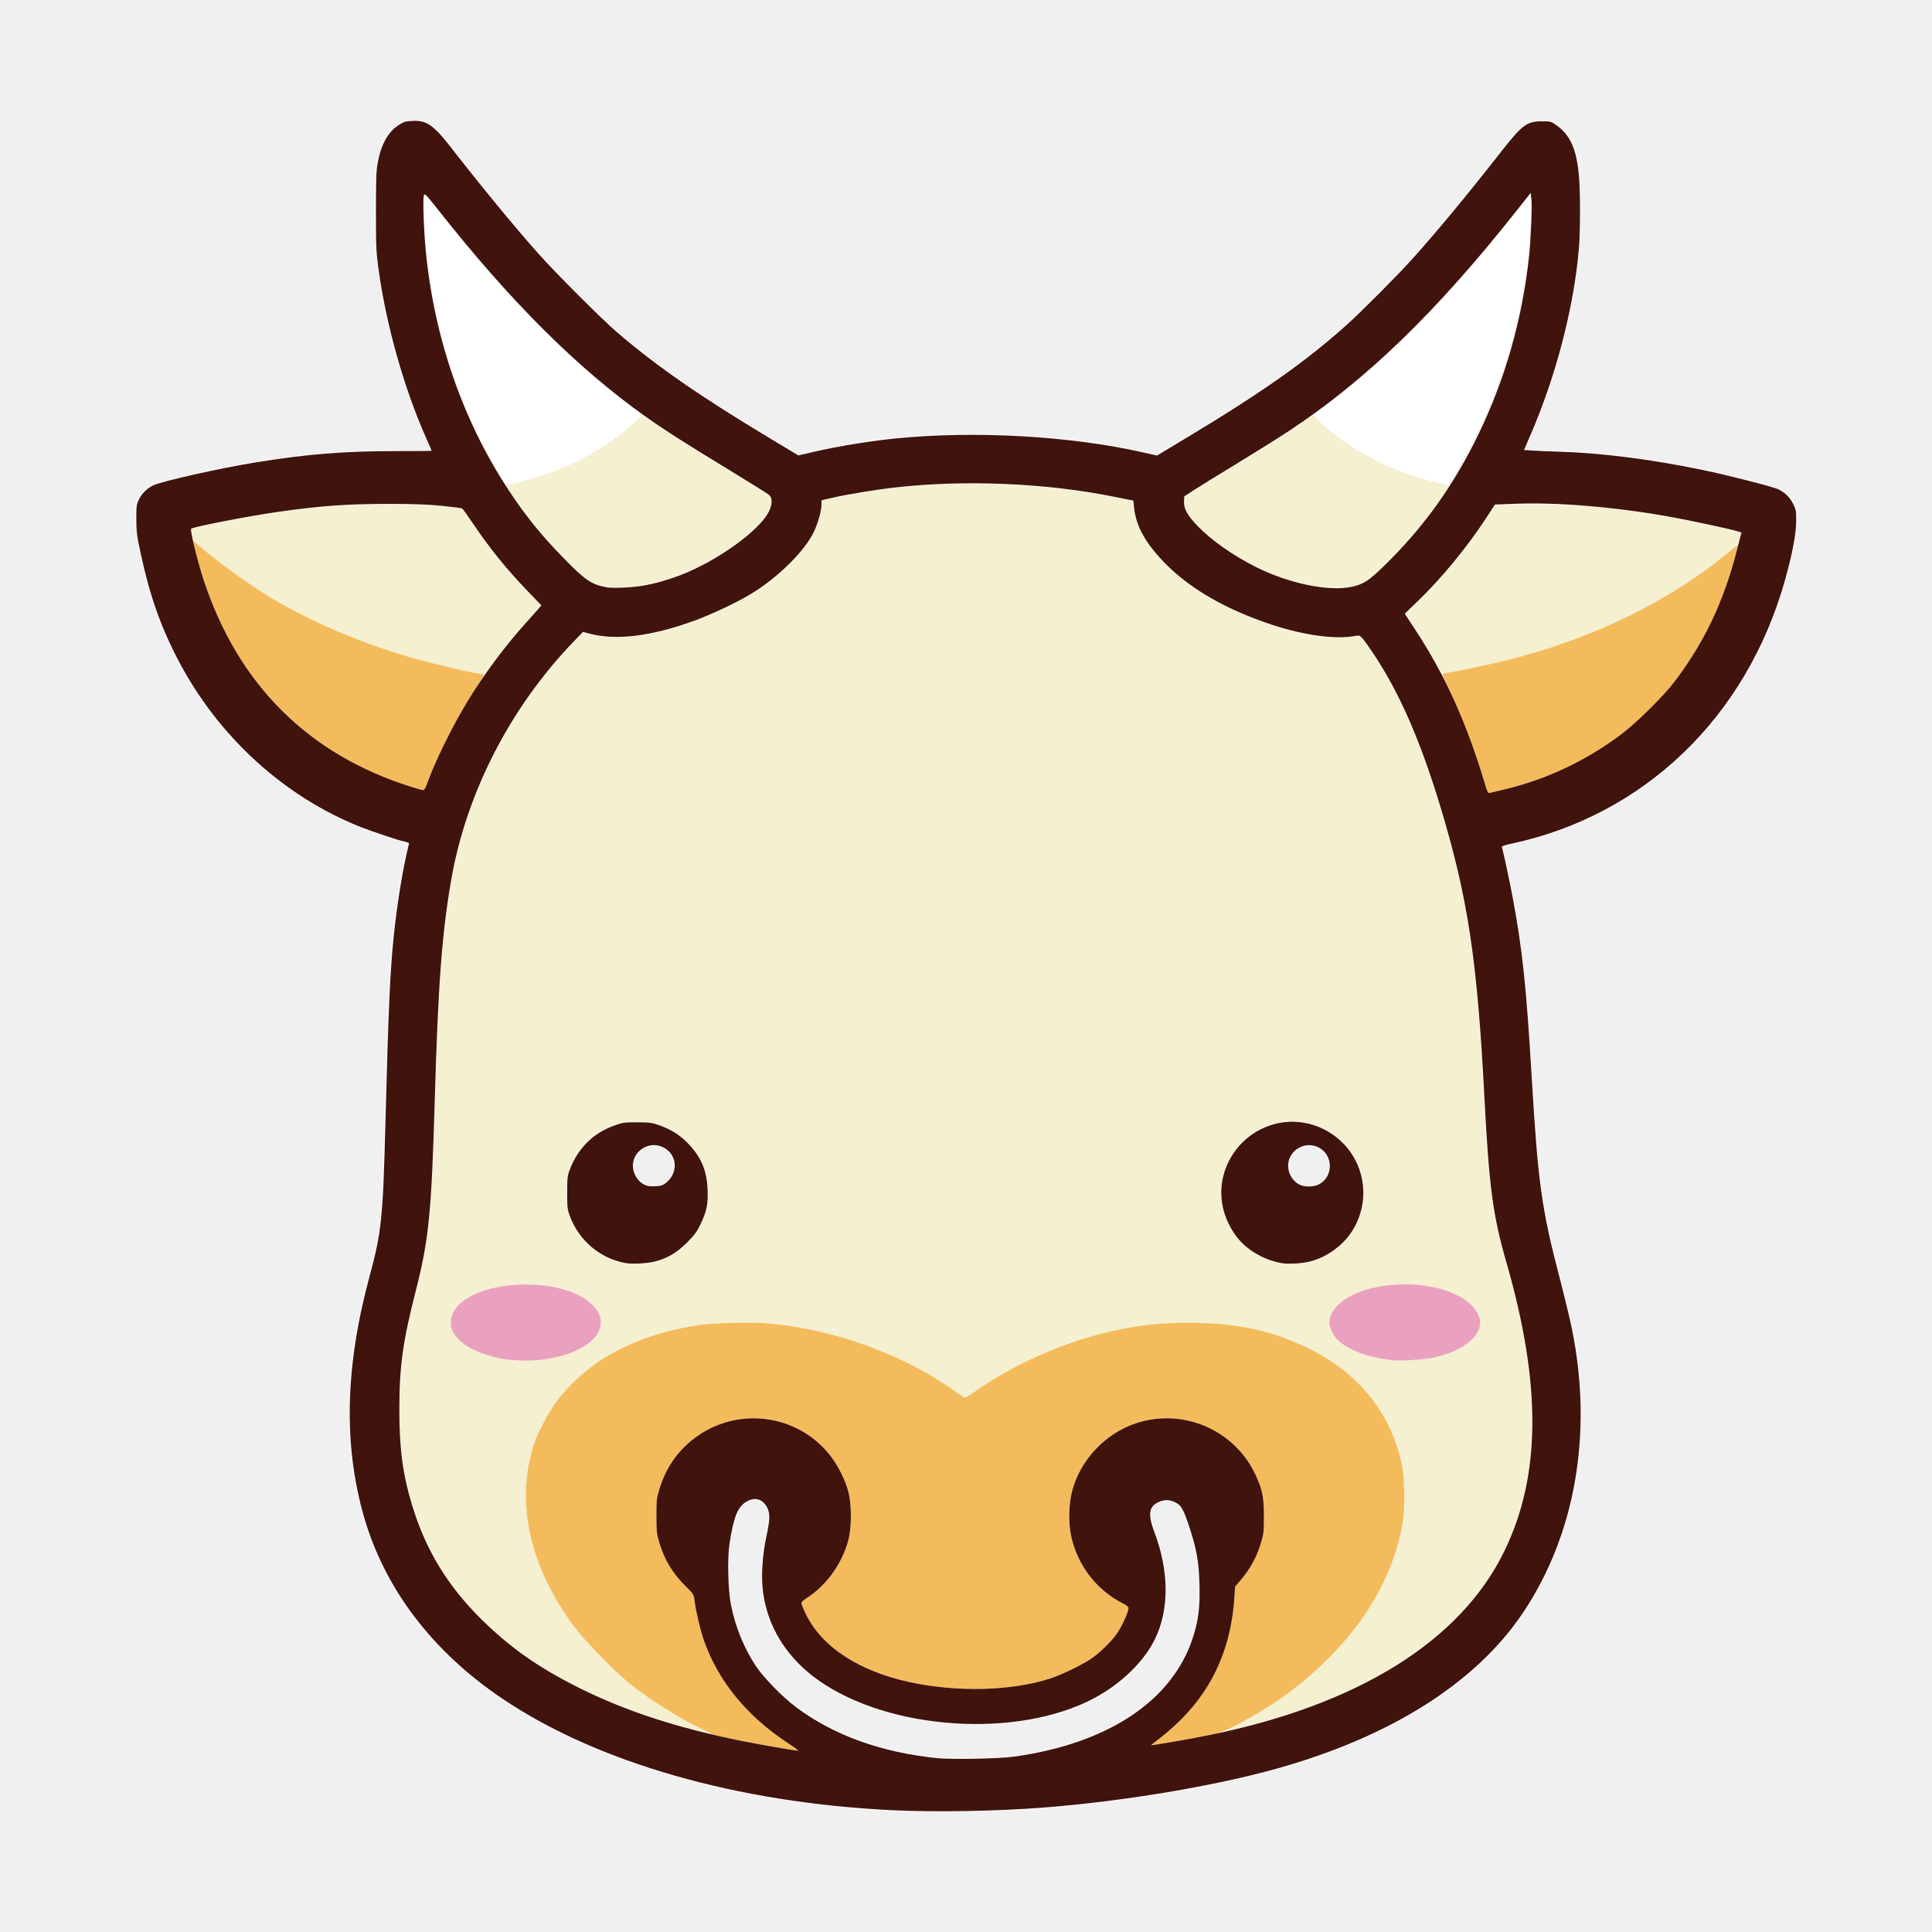
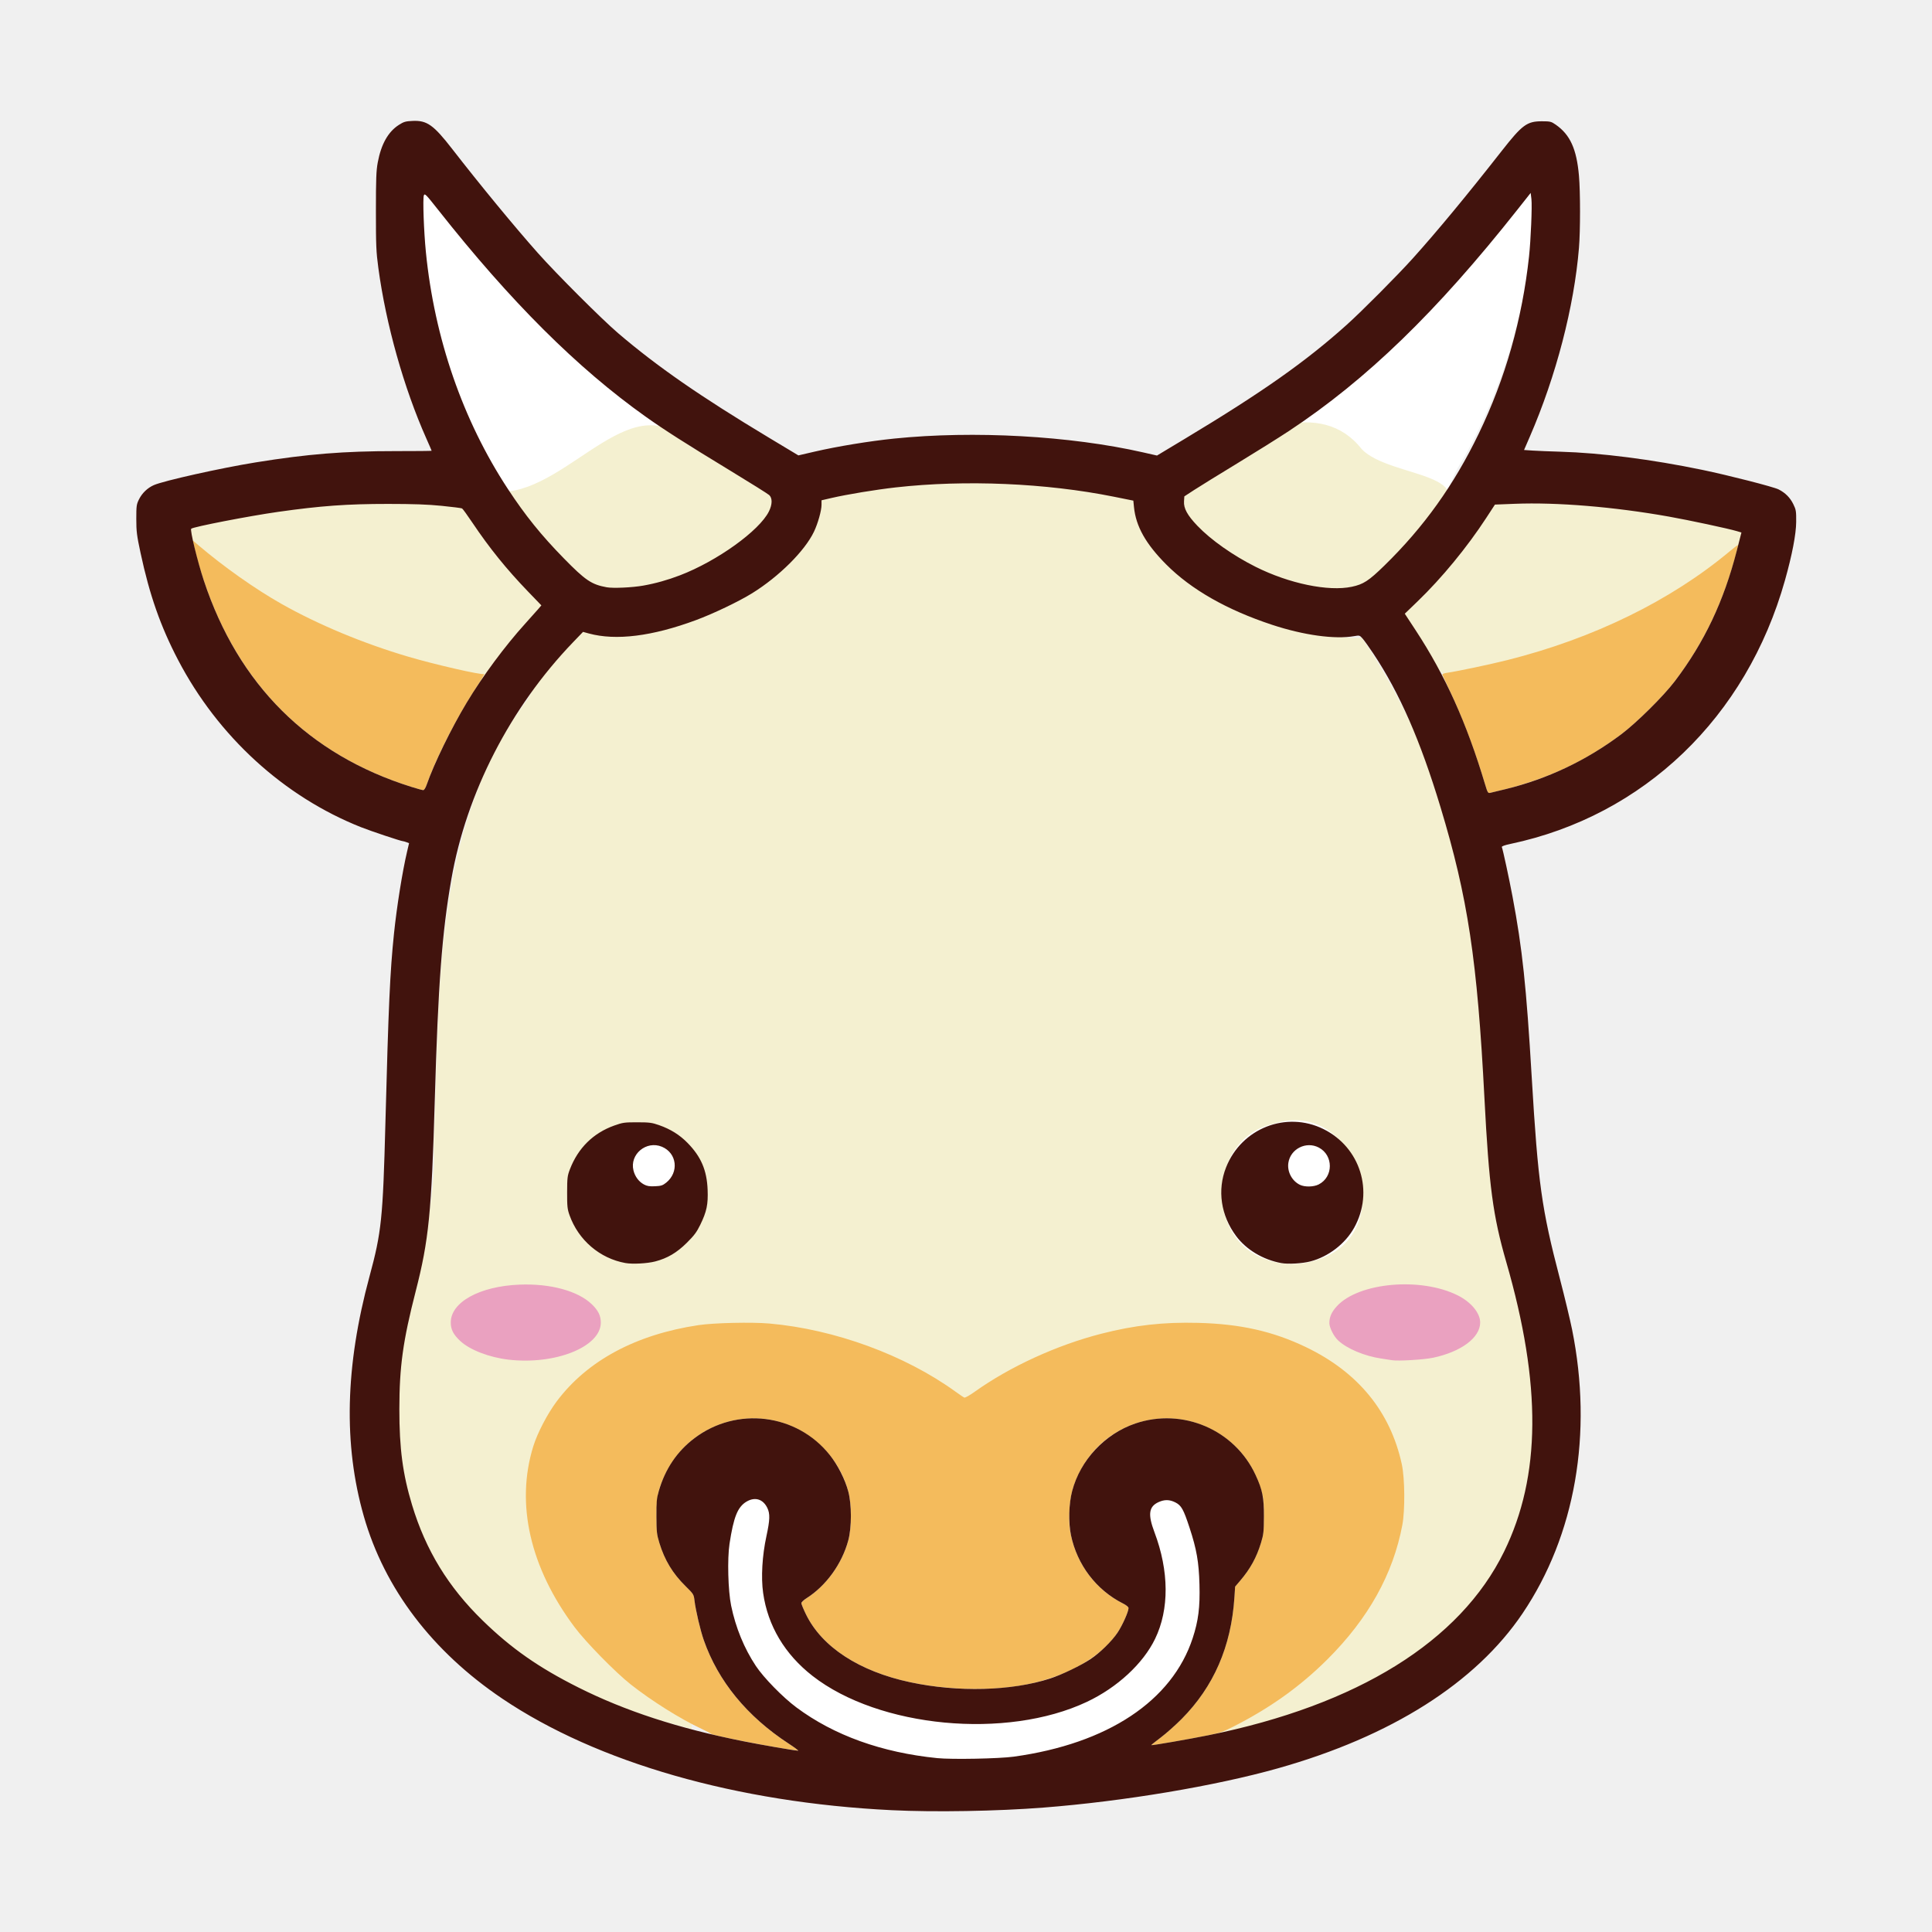
<svg xmlns="http://www.w3.org/2000/svg" width="1000" zoomAndPan="magnify" viewBox="0 0 750 750" height="1000" preserveAspectRatio="xMidYMid meet" version="1.0" id="svg6" xml:space="preserve">
  <defs id="defs3" />
  <g id="g7" transform="matrix(0.9442483,0,0,0.9444438,426.6072,16.74114)">
-     <path style="fill:#ffffff;stroke-width:1" d="m -187.637,221.781 c 5.05,-0.888 10.043,-2.286 15.155,-4.245 15.25,-5.843 32.588,-18.288 36.547,-26.234 1.429,-2.868 1.478,-5.49 0.126,-6.74 -0.54,-0.5 -7.862,-5.087 -16.27,-10.195 -18.086,-10.987 -26.785,-16.538 -34.505,-22.019 -28.105,-19.956 -55.606,-47.365 -85.382,-85.096 -4.963,-6.289 -5.467,-6.798 -5.823,-5.884 -0.497,1.278 -0.018,14.746 0.828,23.276 3.516,35.452 15.184,69.179 33.681,97.359 7.179,10.937 13.725,19.054 23.048,28.579 8.847,9.039 11.374,10.744 17.602,11.876 2.617,0.476 10.452,0.123 14.991,-0.675 z m 291.343,0.47 c 4.771,-1.011 6.957,-2.431 13.367,-8.685 16.253,-15.856 28.599,-33.108 38.811,-54.232 10.933,-22.617 17.888,-47.11 20.683,-72.843 0.732,-6.74 1.318,-20.817 0.982,-23.597 l -0.306,-2.532 -5.457,6.899 c -33.219,42.001 -62.042,69.915 -93.912,90.952 -4.206,2.776 -13.796,8.782 -21.311,13.347 -7.515,4.564 -15.473,9.478 -17.685,10.919 l -4.022,2.621 -0.132,2.044 c -0.185,2.874 1.38,5.731 5.503,10.047 5.533,5.792 14.638,12.205 23.943,16.865 13.741,6.881 29.914,10.234 39.534,8.195 z" id="path7-4" />
-     <path style="fill:#fcfdfd" d="m -34.119,726.358 c 27.507,-1.68 54.141,-5.137 80.674,-10.47 62.345,-12.532 105.068,-36.263 128.491,-71.371 11.669,-17.49 18.661,-36.561 21.96,-59.897 0.857,-6.061 0.987,-8.829 0.998,-21.168 0.019,-21.199 -1.078,-28.341 -8.982,-58.505 -6.387,-24.376 -8.58,-40.164 -10.649,-76.675 -2.506,-44.218 -4.799,-63.599 -10.673,-90.199 -0.927,-4.2 -1.597,-7.784 -1.488,-7.964 0.109,-0.18 0.563,-0.328 1.01,-0.328 0.447,0 2.941,-0.503 5.543,-1.119 52.846,-12.498 93.602,-52.204 109.118,-106.308 3.146,-10.969 4.677,-18.629 4.908,-24.546 0.206,-5.295 0.166,-5.637 -0.952,-8.08 -2.364,-5.169 -4.928,-6.644 -16.926,-9.736 -31.369,-8.084 -62.799,-12.657 -87.159,-12.682 -3.663,-0.004 -6.661,-0.081 -6.661,-0.171 0,-0.09 0.707,-1.712 1.571,-3.603 7.916,-17.327 15.284,-41.601 18.676,-61.529 2.23,-13.099 2.651,-18.297 2.654,-32.758 0.003,-13.535 -0.339,-18.178 -1.74,-23.635 -1.374,-5.35 -4.502,-9.96 -8.466,-12.474 -1.751,-1.111 -2.325,-1.234 -5.684,-1.226 -6.352,0.016 -8.201,1.354 -16.499,11.938 -22.883,29.189 -37.05,45.498 -54.122,62.309 -20.514,20.199 -39.183,33.962 -76.084,56.09 l -11.502,6.897 -7.279,-1.574 c -20.395,-4.411 -38.2,-6.289 -63.404,-6.686 -26.975,-0.425 -46.598,1.408 -69.07,6.453 l -7.705,1.73 -11.513,-6.917 c -15.501,-9.313 -20.882,-12.704 -31.128,-19.617 -18.231,-12.299 -30.631,-22.293 -44.326,-35.725 -17.206,-16.874 -32.391,-34.398 -56.017,-64.646 -6.845,-8.763 -9.081,-10.261 -15.309,-10.261 -3.922,0 -4.126,0.05 -6.283,1.535 -7.862,5.415 -10.22,15.276 -9.661,40.395 0.606,27.25 7.847,58.401 20.208,86.945 1.547,3.572 2.812,6.55 2.812,6.618 -2.4e-4,0.068 -7.715,0.129 -17.143,0.135 -20.151,0.013 -31.759,0.907 -51.429,3.959 -16.8,2.607 -40.603,7.878 -45.502,10.076 -3.328,1.494 -5.808,4.249 -6.755,7.506 -2.498,8.594 3.222,34.756 11.953,54.663 15.604,35.579 43.032,62.982 77.984,77.91 4.412,1.884 13.777,5.113 19.24,6.632 1.876,0.522 2.479,0.873 2.3,1.339 -0.537,1.399 -2.882,13.478 -3.932,20.252 -3.173,20.469 -4.077,35.077 -5.503,88.938 -1.009,38.112 -1.415,44.217 -3.727,56.069 -0.586,3.003 -1.662,7.523 -2.391,10.046 -5.778,19.984 -8.436,38.181 -8.453,57.872 -0.016,18.417 2.081,32.481 7.122,47.762 13.566,41.124 48.929,73.76 101.361,93.548 32.517,12.272 68.3,19.6 108.536,22.227 7.837,0.512 48.735,0.529 56.998,0.024 z m -35.16,-22.072 c -23.41,-2.818 -43.484,-10.845 -58.527,-23.404 -16.171,-13.5 -24.273,-31.168 -24.31,-53.008 -0.019,-11.471 2.005,-22.222 4.869,-25.863 1.665,-2.117 3.537,-3.183 5.591,-3.183 2.438,0 4.134,1.171 5.065,3.497 1.009,2.522 0.885,4.794 -0.677,12.329 -1.253,6.047 -1.382,7.399 -1.381,14.529 3e-4,8.368 0.402,11.129 2.55,17.528 4.251,12.663 14.42,23.755 29.119,31.762 16.38,8.923 41.704,13.884 64.073,12.553 23.867,-1.42 42.767,-8.498 55.46,-20.767 4.94,-4.775 7.737,-8.408 10.273,-13.341 3.718,-7.233 4.858,-12.301 4.814,-21.402 -0.04,-8.148 -0.908,-12.851 -4.123,-22.327 -2.451,-7.225 -2.706,-9.627 -1.22,-11.516 2.733,-3.474 9.047,-3.137 11.531,0.616 1.365,2.063 4.718,12.293 5.824,17.772 3.741,18.531 1.181,35.016 -7.507,48.345 -12.086,18.542 -35.757,31.179 -66.482,35.493 -7.295,1.024 -27.759,1.25 -34.941,0.386 z M -186.35,469.163 c -6.26,-2.844 -6.6,-11.861 -0.563,-14.94 2.622,-1.337 6.63,-1.053 8.832,0.626 3.915,2.986 4.489,8.743 1.222,12.242 -2.545,2.725 -6.265,3.537 -9.49,2.072 z m 269.503,-0.007 c -4.508,-2.087 -6.339,-7.109 -4.153,-11.394 1.386,-2.717 3.547,-4.091 6.753,-4.295 3.388,-0.216 5.833,0.898 7.498,3.414 4.551,6.877 -2.705,15.697 -10.098,12.274 z M -246.063,177.913 c -12.869,-20.842 -22.961,-47.461 -27.6,-72.8 -2.394,-13.078 -3.929,-29.302 -3.651,-38.584 l 0.134,-4.468 8.126,10.146 c 27.053,33.777 50.773,57.732 76.143,76.897 l 5.215,3.939 -2.376,2.144 c -13.969,12.607 -30.782,21.318 -49.11,25.446 -1.682,0.379 -3.385,0.786 -3.784,0.904 -0.538,0.16 -1.342,-0.78 -3.098,-3.624 z m 384.144,2.504 c -18.948,-4.809 -35.024,-13.247 -47.401,-24.88 l -2.629,-2.471 5.85,-4.423 C 119.023,129.648 143.981,104.243 171.161,69.997 l 6.333,-7.979 0.137,4.271 c 0.304,9.515 -1.259,26.143 -3.665,38.994 -2.655,14.181 -7.796,31.539 -13.065,44.113 -5.118,12.216 -15.722,31.975 -17.269,32.181 -0.353,0.047 -2.851,-0.475 -5.552,-1.16 z" id="path11" />
-     <path style="fill:#f4f0d0" d="m -167.439,692.92 c -42.895,-11.362 -75.53,-30.257 -95.703,-55.41 -10.332,-12.883 -18.113,-29.891 -21.65,-47.322 -1.976,-9.737 -2.651,-16.914 -2.652,-28.167 -8.5e-4,-16.003 1.713,-29.059 6.003,-45.739 4.12,-16.017 5.553,-24.114 6.652,-37.562 0.519,-6.351 1.587,-29.772 1.963,-43.022 1.341,-47.313 2.769,-67.332 6.358,-89.124 3.146,-19.1 8.23,-34.862 16.795,-52.072 8.747,-17.574 20.625,-34.637 32.951,-47.333 l 4.62,-4.758 4.149,0.876 c 7.65,1.616 18.237,1.061 28.251,-1.481 17.787,-4.514 35.814,-13.189 47.284,-22.754 10.837,-9.037 17.148,-18.531 18.454,-27.762 l 0.475,-3.355 6.6,-1.367 c 20.512,-4.247 38.723,-5.776 62.288,-5.227 18.223,0.424 34.627,2.121 50.331,5.207 8.295,1.63 8.196,1.598 8.196,2.642 0,2.269 1.547,7.949 3.021,11.09 3.786,8.068 13.153,17.846 23.839,24.883 7.667,5.049 17.693,9.781 28.828,13.607 13.268,4.558 24.17,6.324 33.309,5.394 4.195,-0.427 4.614,-0.401 5.175,0.32 2.241,2.876 8.488,12.68 11.341,17.798 9.447,16.95 18.73,42.144 26.402,71.649 6.577,25.295 10.217,54.517 12.432,99.801 1.723,35.216 3.56,48.823 9.162,67.858 13.19,44.819 13.928,82.036 2.204,111.202 -12.909,32.116 -41.633,56.229 -85.578,71.841 -9.396,3.338 -29.186,8.999 -31.347,8.967 -0.314,-0.005 1.984,-1.347 5.106,-2.984 14.072,-7.373 25.353,-15.584 36.075,-26.257 16.831,-16.754 27.042,-35.053 30.837,-55.266 1.146,-6.102 1.033,-19.158 -0.216,-24.941 -4.668,-21.622 -17.997,-37.899 -39.461,-48.189 -13.553,-6.497 -26.945,-9.503 -44.313,-9.945 -14.31,-0.365 -26.05,0.954 -39.785,4.468 -18.25,4.669 -37.609,13.544 -52.05,23.86 -2.009,1.435 -3.914,2.509 -4.233,2.387 -0.319,-0.122 -1.918,-1.192 -3.554,-2.377 -17.45,-12.643 -41.804,-22.655 -64.418,-26.484 -9.711,-1.644 -16.912,-2.129 -27.433,-1.849 -9.904,0.264 -15.184,0.878 -23.412,2.723 -35.656,7.997 -59.222,32.351 -61.262,63.313 -1.598,24.241 8.946,49.048 30.031,70.658 12.029,12.329 24.349,21.292 40.204,29.251 3.232,1.622 5.689,2.936 5.46,2.919 -0.229,-0.017 -3.707,-0.903 -7.729,-1.968 z m -61.697,-151.758 c 16.754,-1.897 27.251,-10.279 23.653,-18.889 -1.075,-2.573 -4.701,-5.78 -8.727,-7.716 -6.838,-3.29 -14.538,-4.649 -24.099,-4.252 -16.332,0.678 -28.171,7.214 -28.171,15.553 0,2.89 1.055,4.944 3.913,7.617 6.375,5.963 20.326,9.171 33.431,7.687 z m 366.448,-0.795 c 9.581,-2.02 16.269,-6.043 18.621,-11.2 1.072,-2.353 1.01,-4.369 -0.218,-7.005 -3.261,-7.003 -15.728,-11.989 -29.977,-11.989 -17.193,0 -31.016,7.105 -31.004,15.937 0.003,1.84 1.797,5.42 3.543,7.069 3.644,3.442 10.917,6.505 17.852,7.518 1.802,0.263 3.767,0.565 4.368,0.67 2.411,0.423 13.071,-0.211 16.816,-1 z m -317.82,-39.922 c 8.818,-3.125 15.447,-9.765 18.584,-18.616 1.221,-3.444 1.333,-4.227 1.318,-9.224 -0.013,-4.717 -0.173,-5.935 -1.176,-8.954 -1.682,-5.063 -3.946,-8.574 -8.008,-12.422 -5.86,-5.551 -11.996,-8.001 -20.036,-8.001 -13.202,0 -23.979,7.963 -28.232,20.861 -0.823,2.496 -1.01,4.02 -1.02,8.299 -0.01,4.624 0.138,5.697 1.256,9.109 3.098,9.451 10.953,16.955 20.423,19.511 4.709,1.271 12.447,1.013 16.891,-0.561 z m 269.823,-0.216 c 8.979,-3.325 15.428,-10.039 18.356,-19.107 1.43,-4.431 1.613,-11.49 0.413,-15.942 -2.185,-8.107 -8.159,-15.362 -15.569,-18.909 -5.137,-2.459 -7.808,-3.087 -13.074,-3.077 -22.065,0.042 -36.109,23.393 -25.912,43.082 2.233,4.312 7.933,10.01 12.248,12.245 5.067,2.624 8.59,3.385 14.756,3.188 4.494,-0.144 5.746,-0.355 8.782,-1.48 z M -257.525,258.734 c -45.181,-9.415 -80.415,-25.397 -109.481,-49.66 -2.802,-2.339 -5.193,-4.512 -5.315,-4.829 -0.122,-0.318 -0.356,-1.474 -0.52,-2.57 l -0.299,-1.992 1.833,-0.493 c 3.421,-0.921 18.533,-3.871 26.648,-5.202 10.683,-1.752 24.883,-3.363 35.31,-4.007 9.235,-0.57 33.283,-0.302 40.032,0.445 8.394,0.93 7.199,0.262 11.222,6.279 7.061,10.561 15.183,20.604 23.673,29.272 l 5.063,5.169 -4.119,4.44 c -5.019,5.409 -11.687,13.521 -15.995,19.458 -3.546,4.887 -3.158,4.709 -8.052,3.689 z m 397.793,-1.015 c -3.612,-6.569 -6.876,-12.011 -10.085,-16.819 -2.084,-3.123 -3.854,-5.82 -3.932,-5.994 -0.078,-0.174 2.779,-3.22 6.349,-6.77 7.186,-7.145 13.078,-13.869 18.61,-21.238 3.571,-4.756 11.042,-15.703 11.352,-16.632 0.23,-0.691 30.781,-0.6 38.737,0.115 8.152,0.733 21.153,2.419 29.482,3.825 14.145,2.387 32.981,6.59 32.967,7.355 -0.005,0.257 -0.25,1.382 -0.546,2.5 -0.455,1.719 -1.025,2.439 -3.693,4.671 -27.886,23.319 -64.438,39.845 -106.787,48.281 -12.014,2.393 -11.542,2.366 -12.454,0.708 z m -345.229,-34.88 c -3.877,-1.012 -6.596,-2.92 -12.616,-8.855 -8.836,-8.712 -15.851,-17.094 -22.867,-27.328 l -3.352,-4.889 1.652,-0.459 c 0.909,-0.252 1.882,-0.46 2.163,-0.461 1.077,-0.005 11.499,-3.164 16.086,-4.875 9.156,-3.416 19.374,-9.091 26.861,-14.918 4.497,-3.499 9.168,-7.815 8.911,-8.231 -0.13,-0.21 1.989,1.165 4.708,3.055 6.621,4.602 15.246,10.057 32.023,20.25 7.687,4.671 14.413,8.767 14.946,9.104 3.546,2.237 1.638,7.585 -5.002,14.022 -7.853,7.613 -19.601,14.929 -31.128,19.385 -11.389,4.403 -24.897,6.155 -32.387,4.2 z m 292.919,0.104 c -14.649,-2.624 -29.34,-9.564 -42.286,-19.977 -4.815,-3.873 -8.24,-7.728 -9.754,-10.98 -1.345,-2.888 -1.303,-4.283 0.174,-5.849 0.661,-0.7 7.294,-4.96 14.741,-9.466 16.586,-10.036 26.898,-16.542 33.101,-20.885 2.591,-1.814 4.606,-3.129 4.479,-2.923 -0.127,0.206 0.962,1.48 2.422,2.831 12.953,11.992 30.29,20.886 48.979,25.127 l 4.247,0.964 -2.686,4.007 c -6.562,9.791 -14.099,18.885 -22.897,27.63 -9.164,9.108 -11.557,10.254 -21.284,10.187 -3.158,-0.021 -7.314,-0.321 -9.235,-0.665 z" id="path10" />
+     <path id="path7-4" style="fill:#ffffff;stroke-width:1" d="m -181.955,155.981 c -37.056,-25.884 -70.161,-67.496 -98.357,-102.495 -1.751,58.719 -12.779,93.276 31.562,132.399 57.968,47.142 140.619,36.122 66.795,-29.903 z m 312.079,36.037 c 21.403,-10.541 7.606,-2.076 19.913,-21.573 18.768,-33.335 30.169,-75.627 28.845,-113.903 -37.15,49.411 -51.941,60.847 -105.699,93.882 -5.795,10.778 -3.724,48.406 56.941,41.594 z m 22.416,335.748 A 203.483,192.308 0 0 1 -50.943,720.075 203.483,192.308 0 0 1 -254.426,527.766 203.483,192.308 0 0 1 -50.943,335.458 203.483,192.308 0 0 1 152.54,527.766 Z" />
+     <path style="fill:#f4f0d0" d="m -167.439,692.92 c -53.213,-12.978 -113.884,-47.245 -122.357,-105.968 -9.321,-45.174 18.424,-88.381 16.32,-133.494 2.546,-61.549 -1,-128.802 36.856,-181.405 11.044,-13.841 11.54,-45.724 32.874,-36.899 31.26,-3.898 72.288,-15.495 84.889,-46.564 4.311,-17.297 38.735,-7.146 53.111,-11.687 25.752,3.968 77.663,-18.157 87.631,10.567 18.433,30.434 52.085,57.636 86.211,57.014 42.235,61.891 53.119,139.272 56.177,212.032 2.402,42.709 24.004,84.014 17.336,127.515 -6.998,65.046 -73.82,106.827 -133.874,118.641 -15.848,6.339 -44.421,7.262 -23.962,-15.681 14.839,-26.1 38.459,-55.186 27.459,-86.928 -18.058,-30.416 -58.925,-30.372 -90.343,-32.404 -44.048,-2.481 -99.349,7.027 -119.432,51.919 -11.441,22.89 -8.678,49.075 -8.896,73.343 z m -19.609,-242.593 c -38.059,4.751 21.029,44.615 12.532,7.371 -3.121,-3.985 -7.866,-5.972 -12.532,-7.371 z M 89.315,500.228 C 124.85,489.689 106.033,432.728 71.574,444.249 c -26.741,5.988 -28.507,47.652 -2.221,55.904 6.311,2.195 13.642,2.22 19.962,0.075 z M -251.504,270.928 c -41.796,-8.565 -96.426,-36.305 -128.073,-65.602 6.8,-14.594 50.323,-15.922 66.926,-20.925 32.865,-6.646 61.816,4.173 77.07,35.022 19.909,9.876 -8.317,46.755 -15.924,51.505 z m 374.327,-26.792 c -30.84,-24.739 28.002,-34.182 38.337,-58.186 26.323,-7.297 72.774,6.066 100.629,10.812 36.74,3.15 -24.607,28.018 -37.156,35.269 -26.063,13.478 -60.89,44.93 -83.723,26.614 z m -333.897,-15.185 c -10.013,-6.627 -47.933,-37.454 -34.224,-44.48 28.224,-0.725 54.708,-46.638 78.149,-18.017 24.125,8.918 56.373,27.927 21.997,42.147 -14.568,8.872 -48.622,23.259 -65.922,20.349 z m 300.73,-2.303 c -24.923,-2.05 -94.391,-39.793 -47.251,-54.195 18.406,-12.617 48.855,-27.041 65.617,-5.583 11.573,12.19 53.939,9.338 27.242,30.74 -11.844,13.8 -24.327,35.466 -45.608,29.037 z" id="path10" />
    <path style="fill:#eaa1c0" d="m -242.769,541.133 c -7.894,-0.919 -15.905,-4.018 -19.797,-7.659 -2.858,-2.673 -3.913,-4.727 -3.913,-7.617 0,-8.339 11.839,-14.875 28.171,-15.553 12.77,-0.53 24.19,2.581 29.904,8.146 2.578,2.511 3.61,4.644 3.61,7.465 0,9.959 -18.718,17.46 -37.975,15.218 z m 363.265,0.232 c -0.601,-0.105 -2.566,-0.407 -4.368,-0.67 -6.935,-1.013 -14.208,-4.076 -17.852,-7.518 -1.746,-1.649 -3.541,-5.23 -3.543,-7.069 -0.004,-2.501 0.909,-4.562 3.065,-6.921 8.962,-9.806 34.596,-12.088 49.777,-4.431 5.486,2.767 9.172,7.247 9.158,11.133 -0.022,6.22 -7.816,12.029 -19.422,14.476 -3.744,0.789 -14.404,1.423 -16.816,1 z" id="path9" />
    <path style="fill:#f4bb5c" d="m -128.242,701.204 c -10.798,-1.658 -30.818,-5.682 -31.229,-6.277 -0.12,-0.174 -1.889,-1.097 -3.931,-2.052 -8.682,-4.058 -20.412,-11.412 -29.045,-18.211 -6.341,-4.993 -18.517,-17.41 -23.156,-23.616 -18.292,-24.463 -24.269,-50.64 -16.958,-74.263 1.703,-5.502 5.866,-13.476 9.7,-18.578 12.536,-16.684 32.514,-27.408 58.235,-31.26 6.305,-0.944 21.93,-1.295 29.182,-0.655 26.808,2.367 55.73,12.967 76.565,28.063 1.636,1.185 3.235,2.255 3.554,2.377 0.319,0.122 2.224,-0.952 4.233,-2.387 14.441,-10.316 33.8,-19.19 52.05,-23.86 13.735,-3.514 25.476,-4.833 39.785,-4.468 17.368,0.442 30.76,3.448 44.313,9.945 21.464,10.29 34.793,26.567 39.461,48.189 1.249,5.784 1.362,18.839 0.216,24.941 -3.795,20.212 -14.005,38.511 -30.837,55.266 -11.173,11.121 -23.502,19.929 -38.696,27.644 -4.216,2.141 -5.607,2.601 -11.356,3.756 -7.142,1.436 -22.158,4.008 -22.339,3.827 -0.062,-0.062 1.696,-1.472 3.906,-3.133 2.21,-1.661 6.083,-5.101 8.605,-7.643 13.169,-13.273 20.339,-29.748 21.67,-49.798 l 0.305,-4.586 2.05,-2.402 c 4.186,-4.905 6.743,-9.55 8.586,-15.594 1.053,-3.455 1.174,-4.546 1.201,-10.83 0.026,-6.029 -0.107,-7.462 -0.965,-10.437 -2.613,-9.06 -7.516,-16.349 -14.574,-21.667 -20.346,-15.331 -49.103,-8.575 -60.42,14.196 -2.651,5.335 -3.747,9.743 -4.016,16.16 -0.175,4.165 -0.043,6.094 0.64,9.395 2.534,12.23 10.383,22.546 21.392,28.114 1.46,0.738 2.288,1.435 2.278,1.917 -0.03,1.504 -2.522,7.066 -4.498,10.038 -6.618,9.954 -20.585,17.953 -37.172,21.288 -14.005,2.816 -32.414,2.477 -48.133,-0.885 -20.929,-4.477 -36.271,-14.478 -42.808,-27.906 -1.044,-2.145 -1.898,-4.208 -1.897,-4.586 4.3e-4,-0.378 0.925,-1.27 2.054,-1.984 8.109,-5.124 14.643,-14.15 17.239,-23.817 1.429,-5.32 1.432,-14.75 0.006,-20.091 -3.467,-12.993 -13.395,-23.666 -25.999,-27.953 -19.455,-6.617 -40.851,2.535 -49.453,21.153 -2.838,6.143 -3.462,9.247 -3.429,17.064 0.027,6.284 0.148,7.375 1.201,10.83 2.169,7.115 5.505,12.626 10.78,17.808 3.27,3.212 3.374,3.38 3.673,5.896 0.486,4.094 2.39,12.222 3.823,16.314 5.901,16.854 17.77,31.326 34.839,42.477 2.51,1.64 4.279,2.959 3.931,2.931 -0.348,-0.027 -2.401,-0.321 -4.563,-0.653 z M 158.714,304.56 c -3.994,-13.335 -8.867,-26.319 -14.056,-37.454 -1.791,-3.844 -3.353,-7.21 -3.471,-7.481 -0.134,-0.306 0.579,-0.609 1.886,-0.801 4.625,-0.68 17.63,-3.425 24.936,-5.262 35.379,-8.899 67.209,-24.489 91.455,-44.797 1.711,-1.433 3.18,-2.536 3.264,-2.451 0.085,0.085 -0.519,2.595 -1.343,5.578 -5.287,19.158 -13.167,35.276 -24.648,50.411 -4.651,6.131 -15.763,17.123 -22.118,21.879 -15.976,11.955 -32.325,19.245 -53.805,23.992 -0.866,0.191 -1.063,-0.147 -2.101,-3.612 z m -441.354,1.161 c -36.135,-11.311 -62.461,-33.927 -78.385,-67.338 -4.436,-9.307 -8.699,-21.503 -10.84,-31.011 l -0.665,-2.954 2.18,1.862 c 10.357,8.843 23.4,18.06 34.206,24.17 15.159,8.573 33.686,16.29 52.237,21.76 10.976,3.236 29.938,7.572 31.125,7.117 0.29,-0.111 -0.979,2.084 -2.821,4.88 -8.158,12.378 -16.822,29.31 -20.761,40.57 -0.503,1.437 -1.049,2.284 -1.464,2.268 -0.364,-0.014 -2.529,-0.61 -4.811,-1.324 z" id="path8" />
    <path style="fill:#41130d" d="m -85.221,726.32 c -63.683,-3.107 -121.053,-19.539 -160.075,-45.849 -28.811,-19.425 -48.416,-45.236 -56.921,-74.939 -8.437,-29.462 -7.671,-61.708 2.342,-98.641 4.916,-18.134 5.496,-23.722 6.525,-62.894 1.271,-48.394 1.897,-62.229 3.529,-77.963 1.155,-11.14 3.444,-25.458 5.397,-33.772 l 0.803,-3.416 -1.066,-0.405 c -0.586,-0.223 -1.231,-0.405 -1.433,-0.405 -0.781,0 -13.118,-4.117 -17.266,-5.762 -31.717,-12.577 -58.79,-37.323 -75.192,-68.727 -7.219,-13.822 -11.712,-26.628 -15.43,-43.979 -1.55,-7.231 -1.754,-8.861 -1.754,-14 0,-5.369 0.086,-5.989 1.121,-8.066 1.281,-2.57 3.482,-4.677 6.095,-5.832 4.016,-1.776 27.57,-7.032 41.828,-9.333 21.384,-3.451 36.3,-4.653 57.636,-4.642 8.107,0.004 14.741,-0.06 14.741,-0.142 0,-0.082 -0.983,-2.355 -2.184,-5.052 -9.229,-20.713 -16.595,-46.887 -19.727,-70.1 -0.891,-6.606 -1.002,-9.184 -0.999,-23.367 0.002,-13.255 0.13,-16.625 0.759,-19.997 1.398,-7.501 4.259,-12.587 8.672,-15.42 2.028,-1.301 2.746,-1.51 5.664,-1.643 5.888,-0.27 8.596,1.647 16.241,11.495 11.601,14.942 25.589,31.927 35.264,42.817 7.599,8.553 26.305,27.238 32.963,32.924 16.064,13.721 33.805,26.015 61.957,42.935 l 12.166,7.312 6.615,-1.534 c 9.379,-2.174 22.634,-4.348 32.848,-5.387 32.719,-3.327 72.226,-1.132 102.232,5.681 l 5.734,1.302 11.519,-6.926 c 31.779,-19.109 49.611,-31.664 66.486,-46.813 6.224,-5.587 20.854,-20.292 27.171,-27.31 9.976,-11.083 22.201,-25.851 36.558,-44.166 8.411,-10.729 10.371,-12.177 16.484,-12.177 3.458,0 3.849,0.095 5.703,1.383 5.93,4.119 8.593,9.969 9.561,21.001 0.585,6.67 0.585,22.563 -0.001,29.677 -1.992,24.191 -9.41,52.69 -20.176,77.515 l -2.4,5.534 3.547,0.238 c 1.951,0.131 7.085,0.34 11.409,0.466 16.644,0.484 37.574,3.162 58.308,7.46 10.871,2.254 29.312,6.977 31.401,8.042 2.767,1.412 4.71,3.362 6.034,6.059 1.119,2.28 1.216,2.872 1.182,7.286 -0.039,5.096 -1.653,13.498 -4.614,24.022 -15.852,56.341 -58.038,96.811 -112.966,108.368 -2.261,0.476 -3.549,0.946 -3.431,1.254 0.464,1.209 3,12.958 4.385,20.317 4.061,21.572 5.67,36.722 7.913,74.469 2.575,43.335 4.06,53.964 11.535,82.549 1.947,7.447 4.215,16.881 5.04,20.965 8.627,42.742 1.34,84.544 -20.342,116.688 -19.284,28.59 -54.01,50.578 -100.596,63.697 -25.855,7.281 -63.327,13.556 -96.337,16.133 -19.193,1.498 -44.737,1.937 -62.458,1.072 z m 50.228,-22.003 c 38.574,-5.33 65.078,-22.894 73.544,-48.739 2.329,-7.11 3.032,-12.68 2.778,-22.007 -0.253,-9.276 -1.162,-14.484 -4.083,-23.37 -2.494,-7.588 -3.367,-9.143 -5.836,-10.389 -2.371,-1.197 -4.441,-1.234 -6.885,-0.125 -4.033,1.831 -4.476,5.028 -1.712,12.351 6.041,16.004 6.142,31.712 0.282,43.838 C 18.171,666.069 7.506,675.924 -4.953,681.797 -38.041,697.395 -90.443,692.435 -117.76,671.121 c -11.411,-8.903 -18.379,-20.604 -20.294,-34.074 -0.911,-6.408 -0.396,-15.313 1.353,-23.367 1.447,-6.664 1.527,-9.202 0.369,-11.595 -1.762,-3.64 -5.053,-4.647 -8.53,-2.609 -3.655,2.142 -5.32,6.261 -7.014,17.354 -0.943,6.177 -0.599,19.294 0.667,25.435 1.861,9.027 5.349,17.531 10.159,24.773 3.227,4.858 11.062,12.868 16.667,17.04 15.431,11.484 35.081,18.554 57.944,20.849 6.006,0.603 25.396,0.228 31.447,-0.609 z m -92.618,-5.391 c -17.069,-11.151 -28.939,-25.623 -34.839,-42.477 -1.432,-4.092 -3.337,-12.22 -3.823,-16.314 -0.299,-2.516 -0.403,-2.684 -3.673,-5.896 -5.276,-5.183 -8.612,-10.693 -10.78,-17.808 -1.053,-3.455 -1.174,-4.546 -1.201,-10.83 -0.026,-6.029 0.107,-7.462 0.965,-10.437 2.622,-9.091 7.5,-16.327 14.655,-21.738 17.397,-13.157 42.027,-10.129 55.6,6.835 3.353,4.191 6.308,10.005 7.661,15.075 1.425,5.341 1.422,14.772 -0.006,20.091 -2.596,9.667 -9.13,18.694 -17.239,23.817 -1.129,0.713 -2.053,1.606 -2.054,1.984 -4.3e-4,0.378 0.853,2.441 1.897,4.586 6.537,13.428 21.878,23.429 42.808,27.906 19.628,4.198 41.705,3.618 57.524,-1.511 4.792,-1.554 12.499,-5.248 16.571,-7.943 3.984,-2.637 8.831,-7.371 11.21,-10.949 1.976,-2.973 4.469,-8.534 4.498,-10.038 0.01,-0.482 -0.818,-1.178 -2.278,-1.917 -11.009,-5.568 -18.858,-15.884 -21.392,-28.114 -1.093,-5.274 -0.882,-12.885 0.501,-18.13 3.351,-12.71 13.423,-23.473 25.952,-27.735 19.443,-6.613 40.856,2.546 49.453,21.153 2.838,6.143 3.462,9.247 3.429,17.064 -0.027,6.284 -0.148,7.375 -1.201,10.83 -1.842,6.044 -4.4,10.689 -8.586,15.594 l -2.05,2.402 -0.305,4.586 c -1.331,20.05 -8.501,36.525 -21.67,49.798 -2.522,2.542 -6.395,5.981 -8.605,7.643 -2.21,1.661 -3.968,3.071 -3.906,3.133 0.198,0.198 15.523,-2.452 23.431,-4.052 61.445,-12.434 103.579,-38.592 121.645,-75.522 15.17,-31.009 15.442,-68.61 0.862,-119.066 -5.461,-18.898 -7.08,-31.055 -8.952,-67.215 -2.947,-56.922 -6.799,-82.438 -18.08,-119.738 -8.253,-27.29 -16.838,-46.913 -27.585,-63.049 -1.76,-2.642 -3.751,-5.431 -4.425,-6.197 -1.185,-1.347 -1.297,-1.38 -3.409,-1.009 -7.983,1.404 -20.834,-0.365 -33.837,-4.66 C 52.588,232.947 37.917,224.585 27.666,214.291 19.232,205.82 15.182,198.61 14.401,190.671 l -0.258,-2.621 -8.034,-1.616 c -27.847,-5.602 -61.086,-7.022 -89.583,-3.827 -8.241,0.924 -20.038,2.866 -26.534,4.369 l -4.04,0.935 v 1.826 c 0,2.396 -1.479,7.669 -3.112,11.092 -3.765,7.895 -14.376,18.449 -25.431,25.294 -5.501,3.406 -15.91,8.384 -23.096,11.046 -17.964,6.653 -32.9,8.515 -44.014,5.486 l -2.402,-0.655 -4.091,4.254 c -25.805,26.837 -43.834,61.923 -50.034,97.372 -3.854,22.039 -5.442,43.143 -6.812,90.543 -1.348,46.646 -2.464,57.861 -7.848,78.836 -5.257,20.482 -6.707,30.934 -6.725,48.481 -0.016,16.13 1.389,26.728 5.227,39.397 5.632,18.596 14.885,33.725 29.065,47.523 11.769,11.452 22.934,19.26 39.252,27.451 19.281,9.678 41.076,16.791 67.699,22.094 7.794,1.553 20.816,3.8 22.689,3.916 0.348,0.021 -1.421,-1.302 -3.931,-2.942 z m -67.081,-197.506 c -10.516,-1.893 -19.303,-9.413 -22.95,-19.643 -0.891,-2.499 -1.01,-3.623 -0.997,-9.39 0.014,-5.976 0.115,-6.81 1.146,-9.496 3.354,-8.74 9.599,-14.901 18.224,-17.979 3.474,-1.24 4.202,-1.343 9.442,-1.337 5.023,0.005 6.06,0.14 8.996,1.171 4.736,1.663 8.463,3.995 11.74,7.343 5.52,5.639 7.9,11.209 8.213,19.218 0.236,6.039 -0.378,8.961 -3.025,14.402 -1.463,3.007 -2.521,4.42 -5.567,7.436 -4.078,4.038 -7.955,6.323 -12.933,7.621 -3.299,0.86 -9.355,1.183 -12.289,0.655 z m 16.742,-33.003 c 5.398,-4.295 4.481,-12.202 -1.714,-14.791 -6.41,-2.678 -13.362,3.127 -11.694,9.764 0.63,2.506 2.187,4.588 4.284,5.726 1.254,0.681 2.266,0.848 4.538,0.75 2.493,-0.108 3.168,-0.322 4.586,-1.45 z m 252.916,33.028 c -7.477,-1.362 -14.41,-5.512 -18.577,-11.118 -6.277,-8.445 -7.805,-18.865 -4.134,-28.205 6.323,-16.09 24.769,-23.342 40.069,-15.753 15.15,7.515 20.826,25.725 12.626,40.509 -3.671,6.619 -10.609,11.96 -18.033,13.884 -3.353,0.869 -9.121,1.198 -11.951,0.683 z M 90.352,469.114 c 6.079,-3.101 6.107,-11.954 0.048,-15.149 -5.179,-2.731 -11.66,0.514 -12.523,6.271 -0.543,3.619 1.44,7.407 4.725,9.026 2.003,0.987 5.661,0.918 7.749,-0.148 z m 76.879,-162.488 c 17.181,-4.198 33.043,-11.711 47.389,-22.447 6.355,-4.755 17.467,-15.747 22.118,-21.879 12.161,-16.033 20.132,-32.825 25.499,-53.722 l 1.907,-7.425 -1.792,-0.538 c -3.549,-1.066 -19.643,-4.51 -28.14,-6.021 -22.399,-3.984 -45.855,-5.927 -63.267,-5.239 l -8.142,0.321 -3.602,5.52 c -7.852,12.032 -18.28,24.705 -28.155,34.217 l -5.306,5.111 4.525,6.9 c 12.106,18.459 20.94,38.064 28.45,63.136 1.038,3.465 1.235,3.804 2.101,3.612 0.526,-0.116 3.413,-0.812 6.415,-1.545 z m -443.595,-1.85 c 3.053,-8.727 10.045,-23.06 16.432,-33.685 6.554,-10.903 15.722,-23.277 24.092,-32.517 2.246,-2.48 4.653,-5.175 5.348,-5.989 l 1.264,-1.479 -5.495,-5.703 c -8.846,-9.182 -15.871,-17.873 -22.847,-28.265 -2.065,-3.076 -3.98,-5.721 -4.257,-5.878 -0.277,-0.157 -4.041,-0.639 -8.365,-1.07 -5.772,-0.576 -11.634,-0.785 -22.057,-0.787 -16.82,-0.004 -27.721,0.784 -45.205,3.266 -11.957,1.698 -34.923,6.156 -35.737,6.937 -0.552,0.53 2.581,13.391 5.165,21.203 14.192,42.91 43.129,71.685 85.387,84.912 2.282,0.714 4.447,1.31 4.811,1.324 0.415,0.016 0.961,-0.831 1.464,-2.268 z m 88.978,-81.791 c 5.05,-0.888 10.043,-2.286 15.155,-4.245 15.25,-5.843 32.588,-18.288 36.547,-26.234 1.429,-2.868 1.478,-5.49 0.126,-6.74 -0.54,-0.5 -7.862,-5.087 -16.27,-10.195 -18.086,-10.987 -26.785,-16.538 -34.505,-22.019 -28.105,-19.956 -55.606,-47.365 -85.382,-85.096 -4.963,-6.289 -5.467,-6.798 -5.823,-5.884 -0.497,1.278 -0.018,14.746 0.828,23.276 3.516,35.451 15.184,69.179 33.681,97.359 7.179,10.937 13.725,19.054 23.048,28.579 8.847,9.039 11.374,10.744 17.602,11.876 2.617,0.476 10.452,0.123 14.991,-0.675 z m 291.343,0.47 c 4.771,-1.011 6.957,-2.431 13.367,-8.685 16.253,-15.856 28.599,-33.108 38.811,-54.232 10.933,-22.617 17.888,-47.11 20.683,-72.843 0.732,-6.74 1.318,-20.817 0.982,-23.597 l -0.306,-2.532 -5.457,6.899 c -33.219,42.001 -62.042,69.915 -93.912,90.952 -4.206,2.776 -13.796,8.782 -21.311,13.347 -7.515,4.564 -15.473,9.478 -17.685,10.919 l -4.022,2.621 -0.132,2.044 c -0.185,2.874 1.38,5.731 5.503,10.047 5.533,5.792 14.638,12.205 23.943,16.865 13.741,6.881 29.914,10.234 39.534,8.195 z" id="path7" />
  </g>
</svg>
